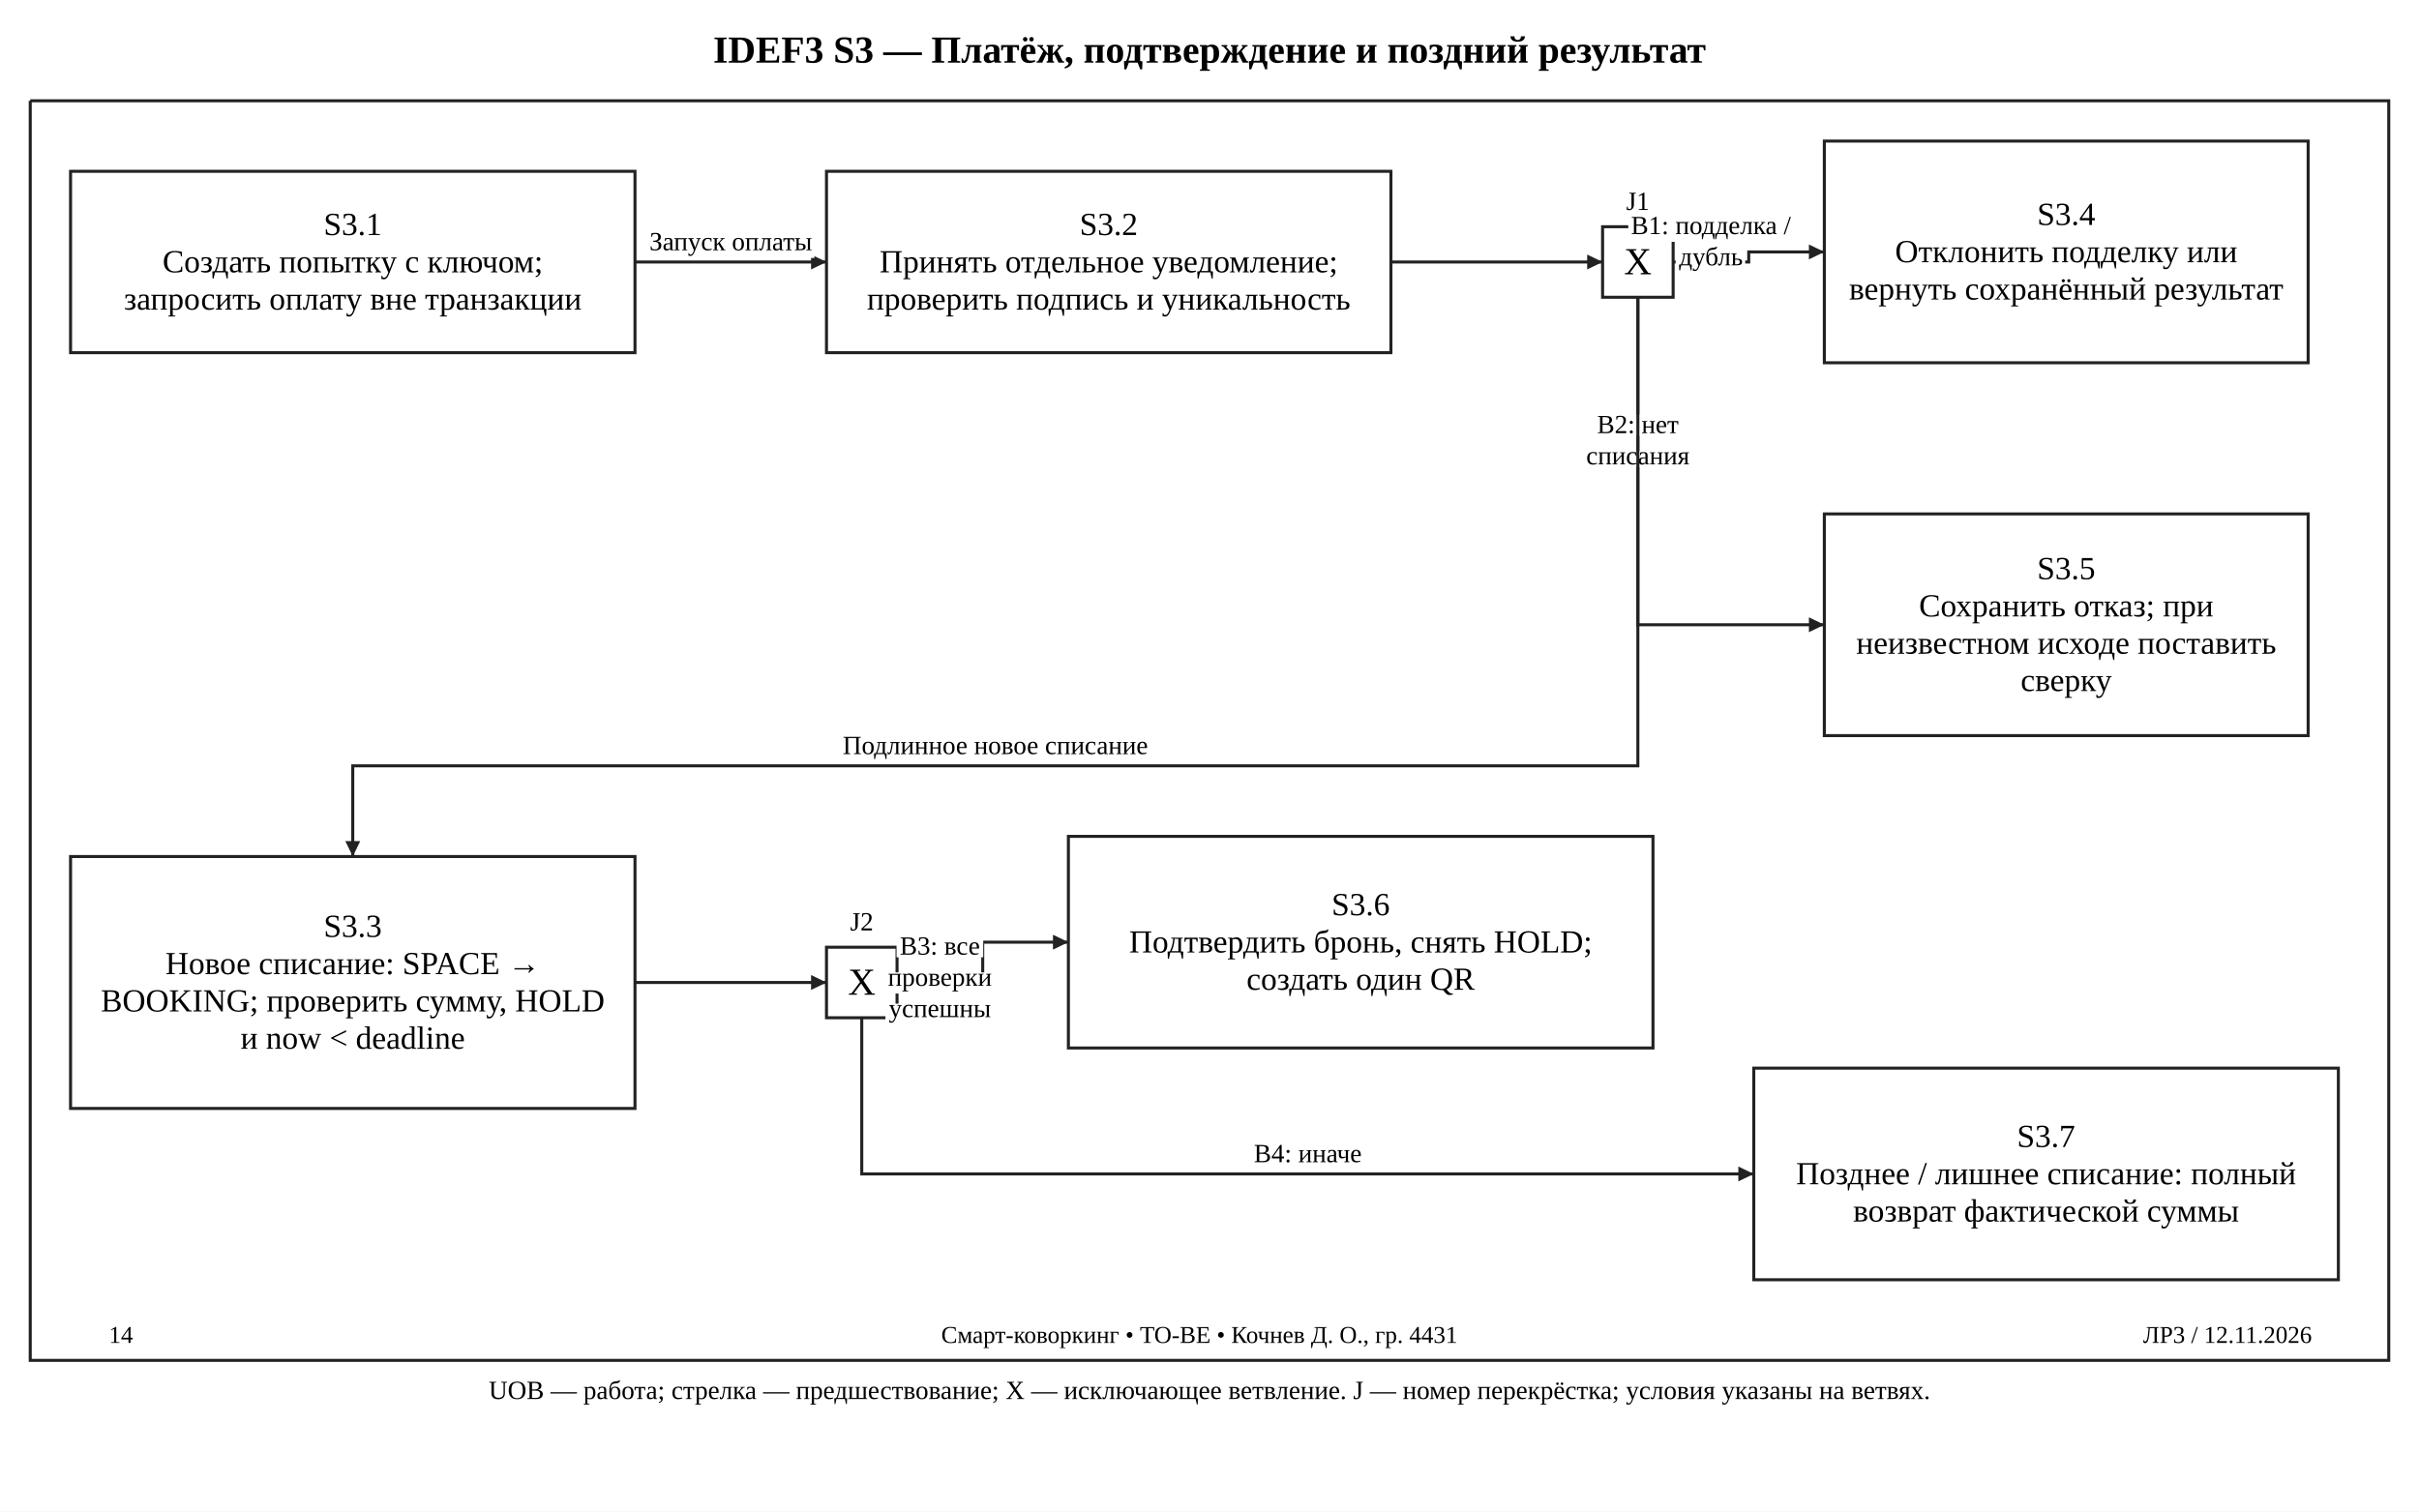
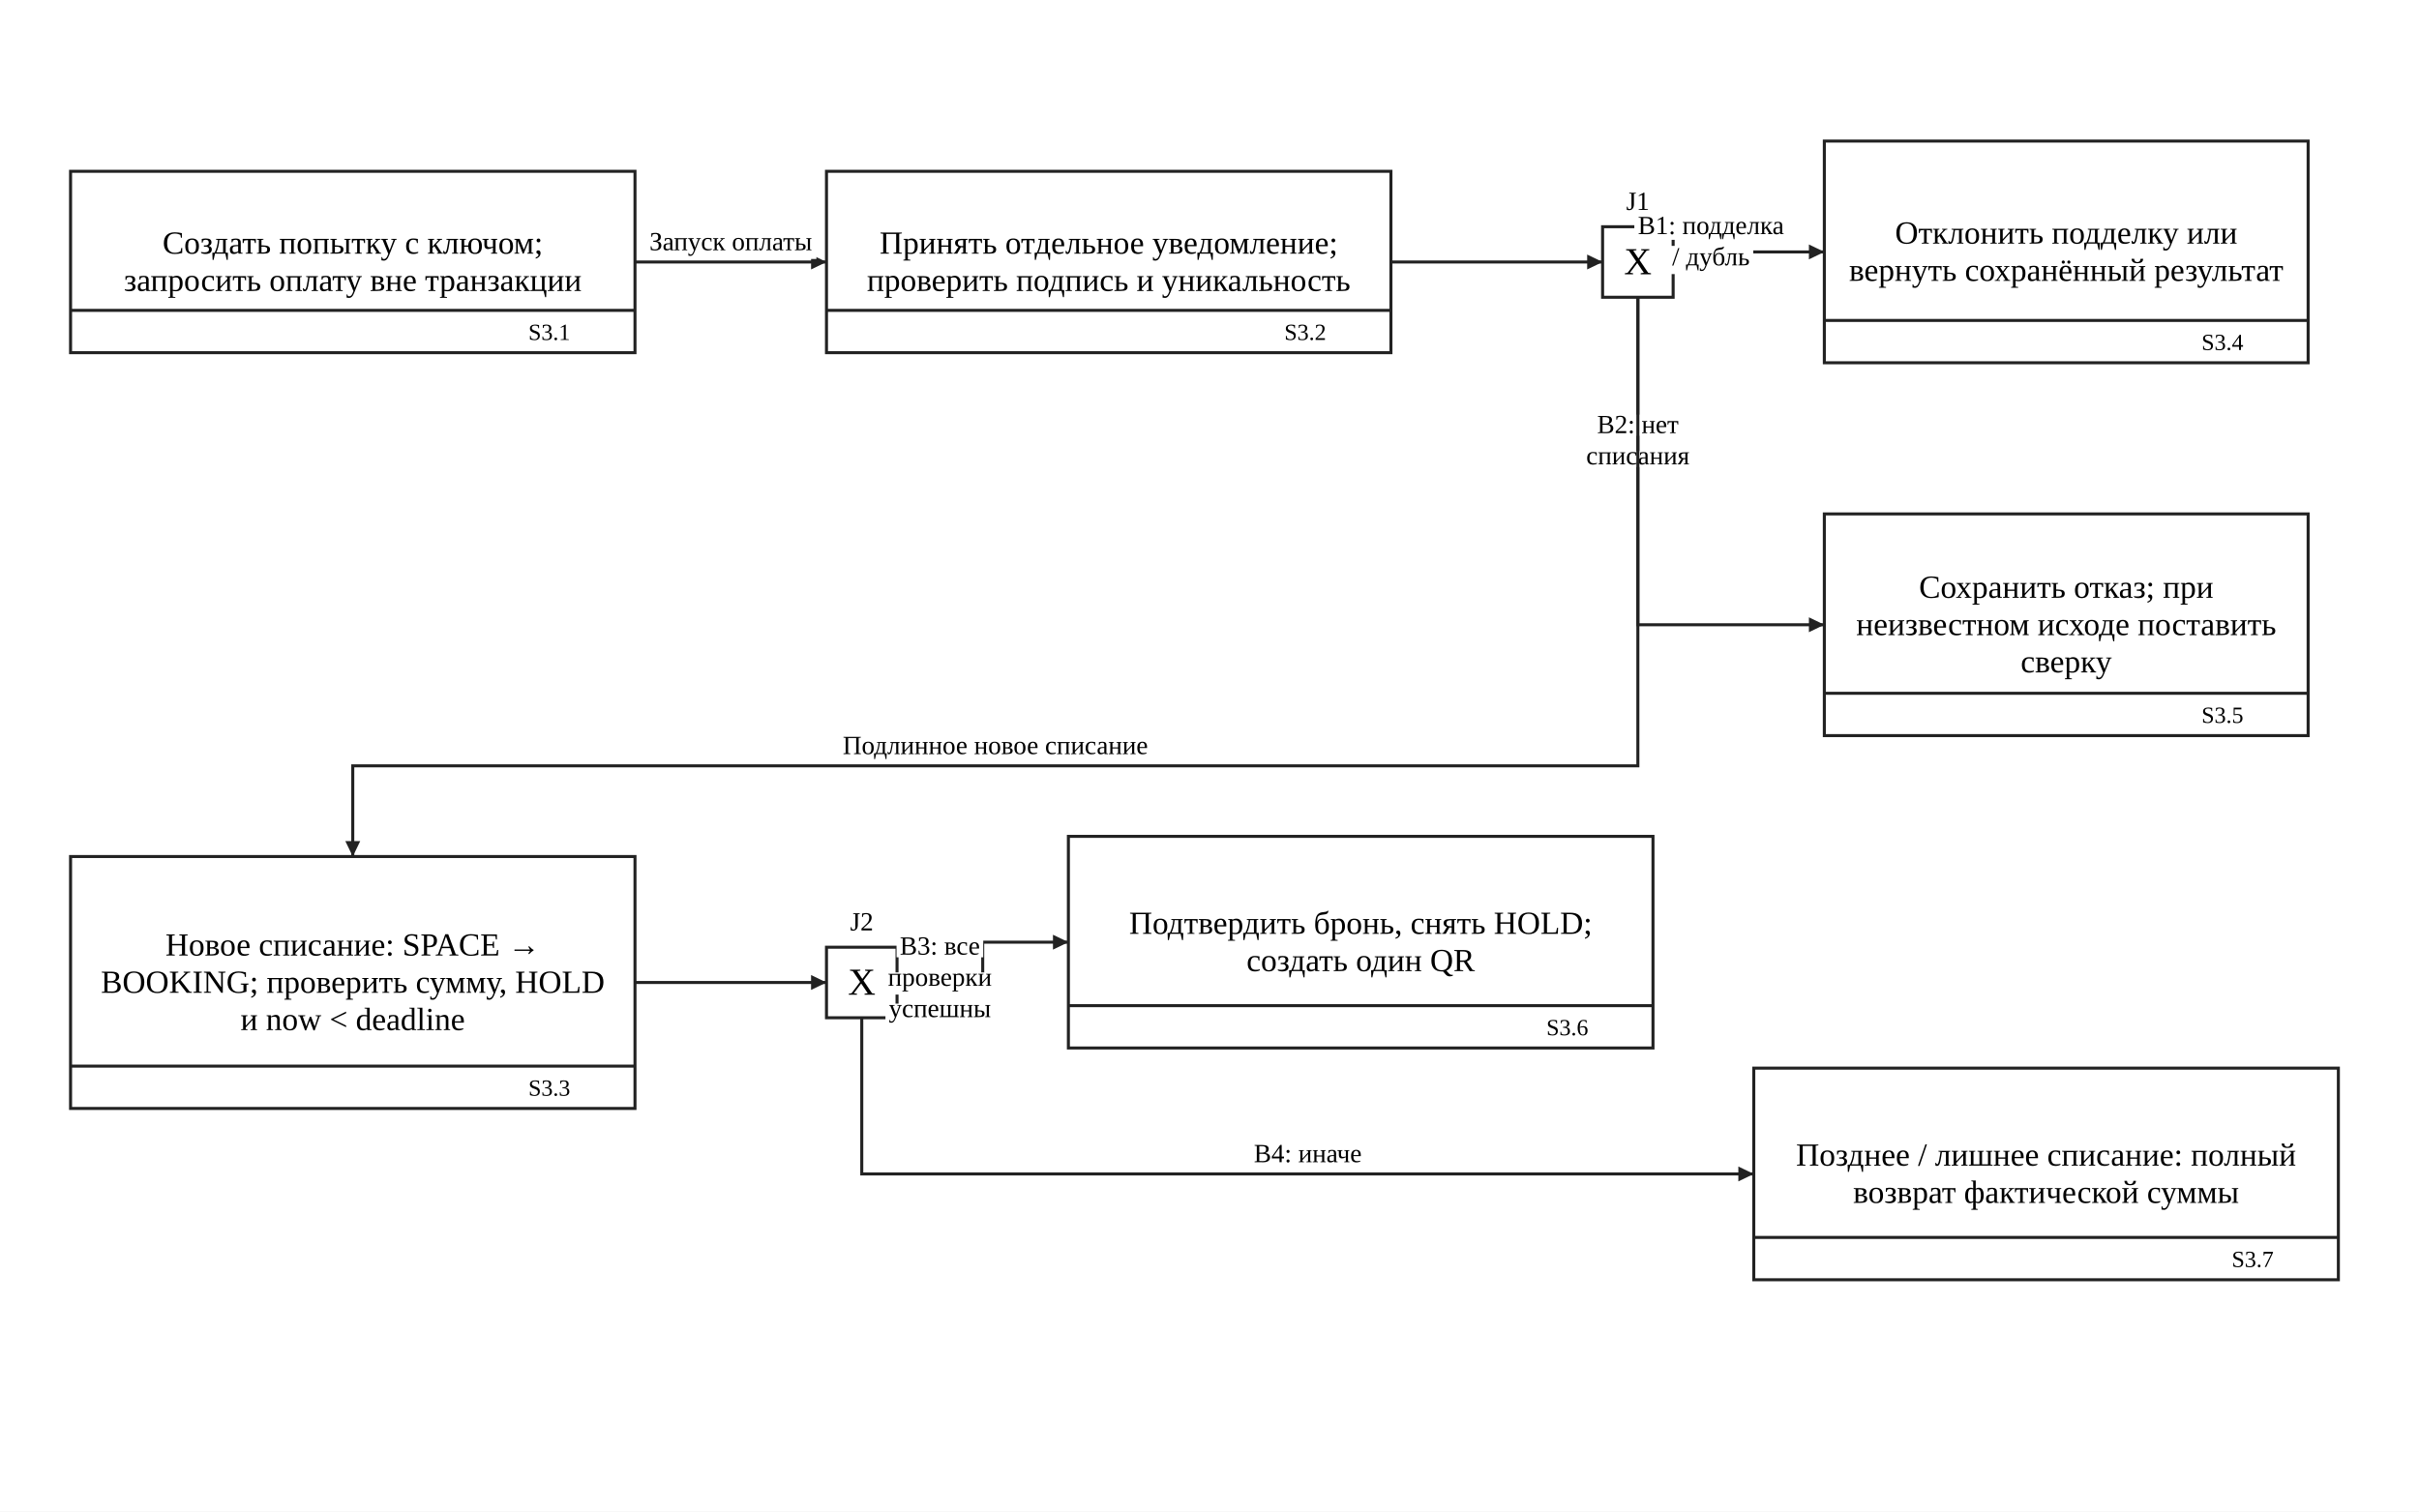
<svg xmlns="http://www.w3.org/2000/svg" width="2400" height="1500" viewBox="0 0 2400 1500">
  <rect width="2400" height="1500" fill="white" />
-   <rect x="705" y="34" width="991" height="39" fill="white" />
-   <text x="1200" y="62.16" text-anchor="middle" font-family="Times New Roman,serif" font-size="38" font-weight="bold">IDEF3 S3 — Платёж, подтверждение и поздний результат</text>
-   <rect x="482" y="1368" width="1436" height="28" fill="white" />
-   <text x="1200" y="1388.32" text-anchor="middle" font-family="Times New Roman,serif" font-size="26" font-weight="normal">UOB — работа; стрелка — предшествование; X — исключающее ветвление. J — номер перекрёстка; условия указаны на ветвях.</text>
-   <path d="M30,100 L2370,100 L2370,1350 L30,1350 L30,100" fill="none" stroke="#222" stroke-width="3" />
-   <rect x="105" y="1316" width="30" height="19" fill="white" />
-   <text x="120" y="1332.68" text-anchor="middle" font-family="Times New Roman,serif" font-size="24" font-weight="normal">14</text>
-   <rect x="931" y="1316" width="518" height="24" fill="white" />
-   <text x="1190" y="1332.68" text-anchor="middle" font-family="Times New Roman,serif" font-size="24" font-weight="normal">Смарт-коворкинг • TO-BE • Кочнев Д. О., гр. 4431</text>
-   <rect x="2123" y="1316" width="173" height="19" fill="white" />
-   <text x="2210" y="1332.68" text-anchor="middle" font-family="Times New Roman,serif" font-size="24" font-weight="normal">ЛР3 / 12.11.2026</text>
  <rect x="70" y="170" width="560" height="180" rx="0" fill="white" stroke="#222" stroke-width="3" />
-   <rect x="318.0" y="211.0" width="64.0" height="25.0" fill="white" />
-   <text x="350.0" y="233.24" text-anchor="middle" font-family="Times New Roman,serif" font-size="32" font-weight="normal">S3.1</text>
-   <rect x="158.0" y="248.0" width="384.0" height="32.0" fill="white" />
-   <text x="350.0" y="270.24" text-anchor="middle" font-family="Times New Roman,serif" font-size="32" font-weight="normal">Создать попытку с ключом;</text>
-   <rect x="120.0" y="291.0" width="460.0" height="26.0" fill="white" />
-   <text x="350.0" y="307.24" text-anchor="middle" font-family="Times New Roman,serif" font-size="32" font-weight="normal">запросить оплату вне транзакции</text>
+   <rect x="156.0" y="229.5" width="388.0" height="32.0" fill="white" />
+   <text x="350.0" y="251.74" text-anchor="middle" font-family="Times New Roman,serif" font-size="32" font-weight="normal">Создать попытку с ключом;</text>
+   <rect x="120.0" y="273.5" width="460.0" height="25.0" fill="white" />
+   <text x="350.0" y="288.74" text-anchor="middle" font-family="Times New Roman,serif" font-size="32" font-weight="normal">запросить оплату вне транзакции</text>
+   <path d="M70,308 L630,308" fill="none" stroke="#222" stroke-width="3" />
+   <rect x="520" y="321" width="49" height="19" fill="white" />
+   <text x="545" y="337.36" text-anchor="middle" font-family="Times New Roman,serif" font-size="23" font-weight="normal">S3.1</text>
  <rect x="820" y="170" width="560" height="180" rx="0" fill="white" stroke="#222" stroke-width="3" />
-   <rect x="1068.0" y="211.0" width="64.0" height="25.0" fill="white" />
-   <text x="1100.0" y="233.24" text-anchor="middle" font-family="Times New Roman,serif" font-size="32" font-weight="normal">S3.2</text>
-   <rect x="870.0" y="248.0" width="461.0" height="32.0" fill="white" />
-   <text x="1100.0" y="270.24" text-anchor="middle" font-family="Times New Roman,serif" font-size="32" font-weight="normal">Принять отдельное уведомление;</text>
-   <rect x="857.0" y="291.0" width="486.0" height="26.0" fill="white" />
-   <text x="1100.0" y="307.24" text-anchor="middle" font-family="Times New Roman,serif" font-size="32" font-weight="normal">проверить подпись и уникальность</text>
+   <rect x="870.0" y="229.5" width="461.0" height="32.0" fill="white" />
+   <text x="1100.0" y="251.74" text-anchor="middle" font-family="Times New Roman,serif" font-size="32" font-weight="normal">Принять отдельное уведомление;</text>
+   <rect x="857.0" y="273.5" width="486.0" height="25.0" fill="white" />
+   <text x="1100.0" y="288.74" text-anchor="middle" font-family="Times New Roman,serif" font-size="32" font-weight="normal">проверить подпись и уникальность</text>
+   <path d="M820,308 L1380,308" fill="none" stroke="#222" stroke-width="3" />
+   <rect x="1270" y="321" width="49" height="19" fill="white" />
+   <text x="1295" y="337.36" text-anchor="middle" font-family="Times New Roman,serif" font-size="23" font-weight="normal">S3.2</text>
  <rect x="1590" y="225" width="70" height="70" rx="0" fill="white" stroke="#222" stroke-width="3" />
-   <rect x="1608.0" y="246.0" width="33.0" height="29.0" fill="white" />
+   <rect x="1608.0" y="245.0" width="33.0" height="30.0" fill="white" />
  <text x="1625.0" y="272.16" text-anchor="middle" font-family="Times New Roman,serif" font-size="38" font-weight="normal">X</text>
  <rect x="1610" y="190" width="29" height="21" fill="white" />
  <text x="1625" y="208.32" text-anchor="middle" font-family="Times New Roman,serif" font-size="26" font-weight="normal">J1</text>
  <path d="M630,260.0 L820,260.0" fill="none" stroke="#222" stroke-width="3" />
  <polygon points="820,260.0 804.692,267.394 804.692,252.606" fill="#222" />
-   <rect x="641.0" y="230.0" width="167.0" height="26.0" fill="white" />
+   <rect x="640.0" y="230.0" width="170.0" height="27.0" fill="white" />
  <text x="725.0" y="248.32" text-anchor="middle" font-family="Times New Roman,serif" font-size="26" font-weight="normal">Запуск оплаты</text>
  <path d="M1380,260.0 L1590,260.0" fill="none" stroke="#222" stroke-width="3" />
  <polygon points="1590,260.0 1574.692,267.394 1574.692,252.606" fill="#222" />
  <rect x="1810" y="140" width="480" height="220" rx="0" fill="white" stroke="#222" stroke-width="3" />
-   <rect x="2018.0" y="201.0" width="64.0" height="25.0" fill="white" />
-   <text x="2050.0" y="223.24" text-anchor="middle" font-family="Times New Roman,serif" font-size="32" font-weight="normal">S3.4</text>
-   <rect x="1877.0" y="238.0" width="346.0" height="32.0" fill="white" />
-   <text x="2050.0" y="260.24" text-anchor="middle" font-family="Times New Roman,serif" font-size="32" font-weight="normal">Отклонить подделку или</text>
-   <rect x="1832.0" y="273.0" width="437.0" height="34.0" fill="white" />
-   <text x="2050.0" y="297.24" text-anchor="middle" font-family="Times New Roman,serif" font-size="32" font-weight="normal">вернуть сохранённый результат</text>
+   <rect x="1877.0" y="219.5" width="347.0" height="32.0" fill="white" />
+   <text x="2050.0" y="241.74" text-anchor="middle" font-family="Times New Roman,serif" font-size="32" font-weight="normal">Отклонить подделку или</text>
+   <rect x="1830.0" y="256.5" width="441.0" height="32.0" fill="white" />
+   <text x="2050.0" y="278.74" text-anchor="middle" font-family="Times New Roman,serif" font-size="32" font-weight="normal">вернуть сохранённый результат</text>
+   <path d="M1810,318 L2290,318" fill="none" stroke="#222" stroke-width="3" />
+   <rect x="2180" y="331" width="49" height="19" fill="white" />
+   <text x="2205" y="347.36" text-anchor="middle" font-family="Times New Roman,serif" font-size="23" font-weight="normal">S3.4</text>
  <path d="M1660,260.0 L1735.0,260.0 L1735.0,250.0 L1810,250.0" fill="none" stroke="#222" stroke-width="3" />
  <polygon points="1810,250.0 1794.692,257.394 1794.692,242.606" fill="#222" />
-   <rect x="1615.5" y="214.0" width="166.0" height="26.0" fill="white" />
-   <text x="1697.5" y="232.32" text-anchor="middle" font-family="Times New Roman,serif" font-size="26" font-weight="normal">B1: подделка /</text>
-   <rect x="1662.5" y="243.0" width="69.0" height="28.0" fill="white" />
-   <text x="1697.5" y="263.32" text-anchor="middle" font-family="Times New Roman,serif" font-size="26" font-weight="normal">дубль</text>
+   <rect x="1621.5" y="214.0" width="153.0" height="24.0" fill="white" />
+   <text x="1697.5" y="232.32" text-anchor="middle" font-family="Times New Roman,serif" font-size="26" font-weight="normal">B1: подделка</text>
+   <rect x="1655.5" y="244.0" width="84.0" height="28.0" fill="white" />
+   <text x="1697.5" y="263.32" text-anchor="middle" font-family="Times New Roman,serif" font-size="26" font-weight="normal">/ дубль</text>
  <rect x="1810" y="510" width="480" height="220" rx="0" fill="white" stroke="#222" stroke-width="3" />
-   <rect x="2018.0" y="552.5" width="64.0" height="25.0" fill="white" />
-   <text x="2050.0" y="574.74" text-anchor="middle" font-family="Times New Roman,serif" font-size="32" font-weight="normal">S3.5</text>
-   <rect x="1901.0" y="589.5" width="298.0" height="32.0" fill="white" />
-   <text x="2050.0" y="611.74" text-anchor="middle" font-family="Times New Roman,serif" font-size="32" font-weight="normal">Сохранить отказ; при</text>
-   <rect x="1839.0" y="632.5" width="423.0" height="25.0" fill="white" />
-   <text x="2050.0" y="648.74" text-anchor="middle" font-family="Times New Roman,serif" font-size="32" font-weight="normal">неизвестном исходе поставить</text>
-   <rect x="2002.0" y="669.5" width="96.0" height="26.0" fill="white" />
-   <text x="2050.0" y="685.74" text-anchor="middle" font-family="Times New Roman,serif" font-size="32" font-weight="normal">сверку</text>
+   <rect x="1900.0" y="571.0" width="300.0" height="32.0" fill="white" />
+   <text x="2050.0" y="593.24" text-anchor="middle" font-family="Times New Roman,serif" font-size="32" font-weight="normal">Сохранить отказ; при</text>
+   <rect x="1839.0" y="615.0" width="422.0" height="22.0" fill="white" />
+   <text x="2050.0" y="630.24" text-anchor="middle" font-family="Times New Roman,serif" font-size="32" font-weight="normal">неизвестном исходе поставить</text>
+   <rect x="2001.0" y="652.0" width="97.0" height="25.0" fill="white" />
+   <text x="2050.0" y="667.24" text-anchor="middle" font-family="Times New Roman,serif" font-size="32" font-weight="normal">сверку</text>
+   <path d="M1810,688 L2290,688" fill="none" stroke="#222" stroke-width="3" />
+   <rect x="2180" y="701" width="49" height="19" fill="white" />
+   <text x="2205" y="717.36" text-anchor="middle" font-family="Times New Roman,serif" font-size="23" font-weight="normal">S3.5</text>
  <path d="M1625.0,295 L1625,620 L1810,620.0" fill="none" stroke="#222" stroke-width="3" />
  <polygon points="1810,620.0 1794.692,627.394 1794.692,612.606" fill="#222" />
-   <rect x="1582.0" y="411.5" width="87.0" height="21.0" fill="white" />
+   <rect x="1581.0" y="411.5" width="88.0" height="21.0" fill="white" />
  <text x="1625.0" y="429.82" text-anchor="middle" font-family="Times New Roman,serif" font-size="26" font-weight="normal">B2: нет</text>
-   <rect x="1571.0" y="447.5" width="109.0" height="16.0" fill="white" />
+   <rect x="1570.0" y="447.5" width="110.0" height="16.0" fill="white" />
  <text x="1625.0" y="460.82" text-anchor="middle" font-family="Times New Roman,serif" font-size="26" font-weight="normal">списания</text>
  <rect x="70" y="850" width="560" height="250" rx="0" fill="white" stroke="#222" stroke-width="3" />
-   <rect x="318.0" y="907.5" width="64.0" height="25.0" fill="white" />
-   <text x="350.0" y="929.74" text-anchor="middle" font-family="Times New Roman,serif" font-size="32" font-weight="normal">S3.3</text>
-   <rect x="161.0" y="944.5" width="378.0" height="25.0" fill="white" />
-   <text x="350.0" y="966.74" text-anchor="middle" font-family="Times New Roman,serif" font-size="32" font-weight="normal">Новое списание: SPACE →</text>
-   <rect x="97.0" y="981.5" width="506.0" height="32.0" fill="white" />
-   <text x="350.0" y="1003.74" text-anchor="middle" font-family="Times New Roman,serif" font-size="32" font-weight="normal">BOOKING; проверить сумму, HOLD</text>
-   <rect x="236.0" y="1016.5" width="229.0" height="27.0" fill="white" />
-   <text x="350.0" y="1040.74" text-anchor="middle" font-family="Times New Roman,serif" font-size="32" font-weight="normal">и now &lt; deadline</text>
+   <rect x="161.0" y="926.0" width="379.0" height="25.0" fill="white" />
+   <text x="350.0" y="948.24" text-anchor="middle" font-family="Times New Roman,serif" font-size="32" font-weight="normal">Новое списание: SPACE →</text>
+   <rect x="96.0" y="963.0" width="509.0" height="32.0" fill="white" />
+   <text x="350.0" y="985.24" text-anchor="middle" font-family="Times New Roman,serif" font-size="32" font-weight="normal">BOOKING; проверить сумму, HOLD</text>
+   <rect x="236.0" y="999.0" width="228.0" height="26.0" fill="white" />
+   <text x="350.0" y="1022.24" text-anchor="middle" font-family="Times New Roman,serif" font-size="32" font-weight="normal">и now &lt; deadline</text>
+   <path d="M70,1058 L630,1058" fill="none" stroke="#222" stroke-width="3" />
+   <rect x="520" y="1071" width="49" height="19" fill="white" />
+   <text x="545" y="1087.36" text-anchor="middle" font-family="Times New Roman,serif" font-size="23" font-weight="normal">S3.3</text>
  <path d="M1625.0,295 L1625,760 L350,760 L350.0,850" fill="none" stroke="#222" stroke-width="3" />
  <polygon points="350.0,850 342.606,834.692 357.394,834.692" fill="#222" />
-   <rect x="833.5" y="730.0" width="309.0" height="26.0" fill="white" />
+   <rect x="831.5" y="730.0" width="313.0" height="24.0" fill="white" />
  <text x="987.5" y="748.32" text-anchor="middle" font-family="Times New Roman,serif" font-size="26" font-weight="normal">Подлинное новое списание</text>
  <rect x="820" y="940" width="70" height="70" rx="0" fill="white" stroke="#222" stroke-width="3" />
-   <rect x="838.0" y="961.0" width="33.0" height="29.0" fill="white" />
+   <rect x="838.0" y="960.0" width="33.0" height="30.0" fill="white" />
  <text x="855.0" y="987.16" text-anchor="middle" font-family="Times New Roman,serif" font-size="38" font-weight="normal">X</text>
  <rect x="840" y="905" width="29" height="21" fill="white" />
  <text x="855" y="923.32" text-anchor="middle" font-family="Times New Roman,serif" font-size="26" font-weight="normal">J2</text>
  <path d="M630,975.0 L820,975.0" fill="none" stroke="#222" stroke-width="3" />
  <polygon points="820,975.0 804.692,982.394 804.692,967.606" fill="#222" />
  <rect x="1060" y="830" width="580" height="210" rx="0" fill="white" stroke="#222" stroke-width="3" />
-   <rect x="1318.0" y="886.0" width="64.0" height="25.0" fill="white" />
-   <text x="1350.0" y="908.24" text-anchor="middle" font-family="Times New Roman,serif" font-size="32" font-weight="normal">S3.6</text>
-   <rect x="1117.0" y="921.0" width="466.0" height="34.0" fill="white" />
-   <text x="1350.0" y="945.24" text-anchor="middle" font-family="Times New Roman,serif" font-size="32" font-weight="normal">Подтвердить бронь, снять HOLD;</text>
-   <rect x="1234.0" y="960.0" width="233.0" height="31.0" fill="white" />
-   <text x="1350.0" y="982.24" text-anchor="middle" font-family="Times New Roman,serif" font-size="32" font-weight="normal">создать один QR</text>
+   <rect x="1117.0" y="903.5" width="467.0" height="33.0" fill="white" />
+   <text x="1350.0" y="926.74" text-anchor="middle" font-family="Times New Roman,serif" font-size="32" font-weight="normal">Подтвердить бронь, снять HOLD;</text>
+   <rect x="1233.0" y="941.5" width="235.0" height="31.0" fill="white" />
+   <text x="1350.0" y="963.74" text-anchor="middle" font-family="Times New Roman,serif" font-size="32" font-weight="normal">создать один QR</text>
+   <path d="M1060,998 L1640,998" fill="none" stroke="#222" stroke-width="3" />
+   <rect x="1530" y="1011" width="49" height="19" fill="white" />
+   <text x="1555" y="1027.36" text-anchor="middle" font-family="Times New Roman,serif" font-size="23" font-weight="normal">S3.6</text>
  <rect x="1740" y="1060" width="580" height="210" rx="0" fill="white" stroke="#222" stroke-width="3" />
-   <rect x="1998.0" y="1116.0" width="64.0" height="25.0" fill="white" />
-   <text x="2030.0" y="1138.24" text-anchor="middle" font-family="Times New Roman,serif" font-size="32" font-weight="normal">S3.7</text>
-   <rect x="1779.0" y="1151.0" width="502.0" height="33.0" fill="white" />
-   <text x="2030.0" y="1175.24" text-anchor="middle" font-family="Times New Roman,serif" font-size="32" font-weight="normal">Позднее / лишнее списание: полный</text>
-   <rect x="1836.0" y="1188.0" width="389.0" height="34.0" fill="white" />
-   <text x="2030.0" y="1212.24" text-anchor="middle" font-family="Times New Roman,serif" font-size="32" font-weight="normal">возврат фактической суммы</text>
+   <rect x="1780.0" y="1133.5" width="501.0" height="30.0" fill="white" />
+   <text x="2030.0" y="1156.74" text-anchor="middle" font-family="Times New Roman,serif" font-size="32" font-weight="normal">Позднее / лишнее списание: полный</text>
+   <rect x="1834.0" y="1170.5" width="392.0" height="33.0" fill="white" />
+   <text x="2030.0" y="1193.74" text-anchor="middle" font-family="Times New Roman,serif" font-size="32" font-weight="normal">возврат фактической суммы</text>
+   <path d="M1740,1228 L2320,1228" fill="none" stroke="#222" stroke-width="3" />
+   <rect x="2210" y="1241" width="49" height="19" fill="white" />
+   <text x="2235" y="1257.36" text-anchor="middle" font-family="Times New Roman,serif" font-size="23" font-weight="normal">S3.7</text>
  <path d="M890,975.0 L975.0,975.0 L975.0,935.0 L1060,935.0" fill="none" stroke="#222" stroke-width="3" />
  <polygon points="1060,935.0 1044.692,942.394 1044.692,927.606" fill="#222" />
  <rect x="889.5" y="929.0" width="86.0" height="21.0" fill="white" />
  <text x="932.5" y="947.32" text-anchor="middle" font-family="Times New Roman,serif" font-size="26" font-weight="normal">B3: все</text>
-   <rect x="877.5" y="965.0" width="109.0" height="21.0" fill="white" />
+   <rect x="877.5" y="965.0" width="110.0" height="22.0" fill="white" />
  <text x="932.5" y="978.32" text-anchor="middle" font-family="Times New Roman,serif" font-size="26" font-weight="normal">проверки</text>
-   <rect x="878.5" y="996.0" width="107.0" height="21.0" fill="white" />
+   <rect x="878.5" y="996.0" width="108.0" height="22.0" fill="white" />
  <text x="932.5" y="1009.32" text-anchor="middle" font-family="Times New Roman,serif" font-size="26" font-weight="normal">успешны</text>
  <path d="M855.0,1010 L855,1165 L1740,1165.0" fill="none" stroke="#222" stroke-width="3" />
  <polygon points="1740,1165.0 1724.692,1172.394 1724.692,1157.606" fill="#222" />
-   <rect x="1240.5" y="1135.0" width="113.0" height="21.0" fill="white" />
+   <rect x="1240.5" y="1135.0" width="115.0" height="21.0" fill="white" />
  <text x="1297.5" y="1153.32" text-anchor="middle" font-family="Times New Roman,serif" font-size="26" font-weight="normal">B4: иначе</text>
</svg>
